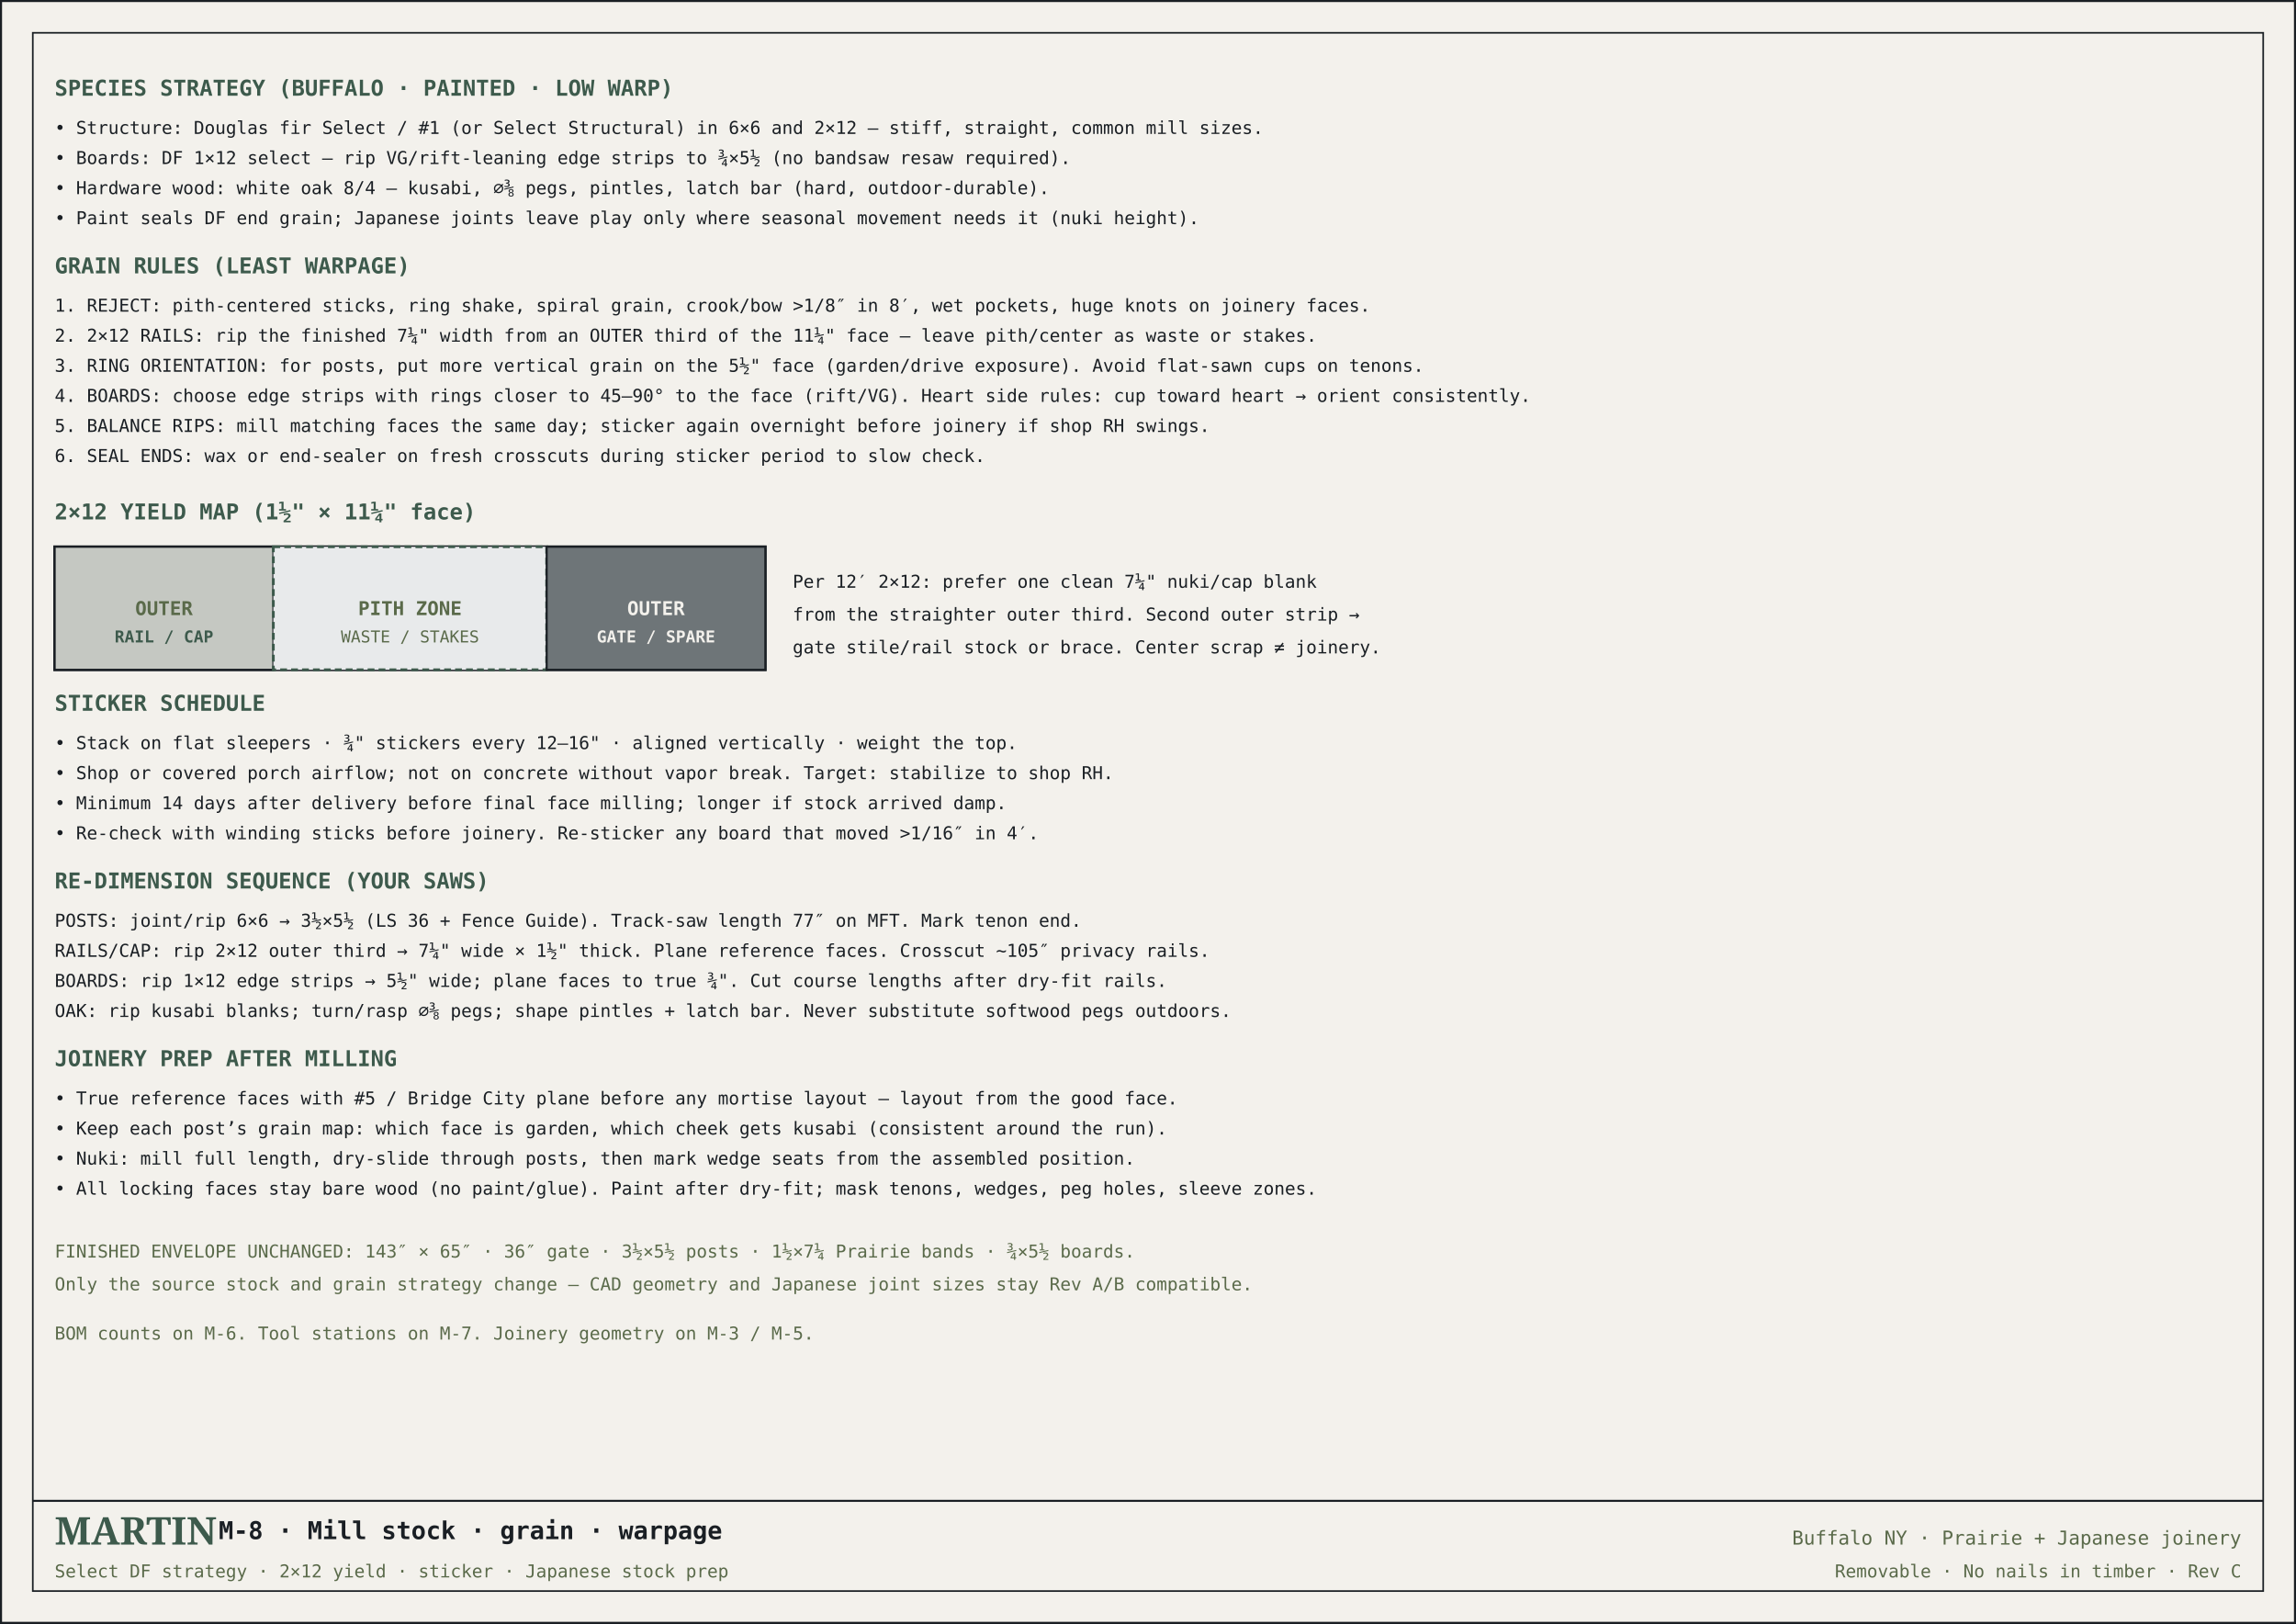
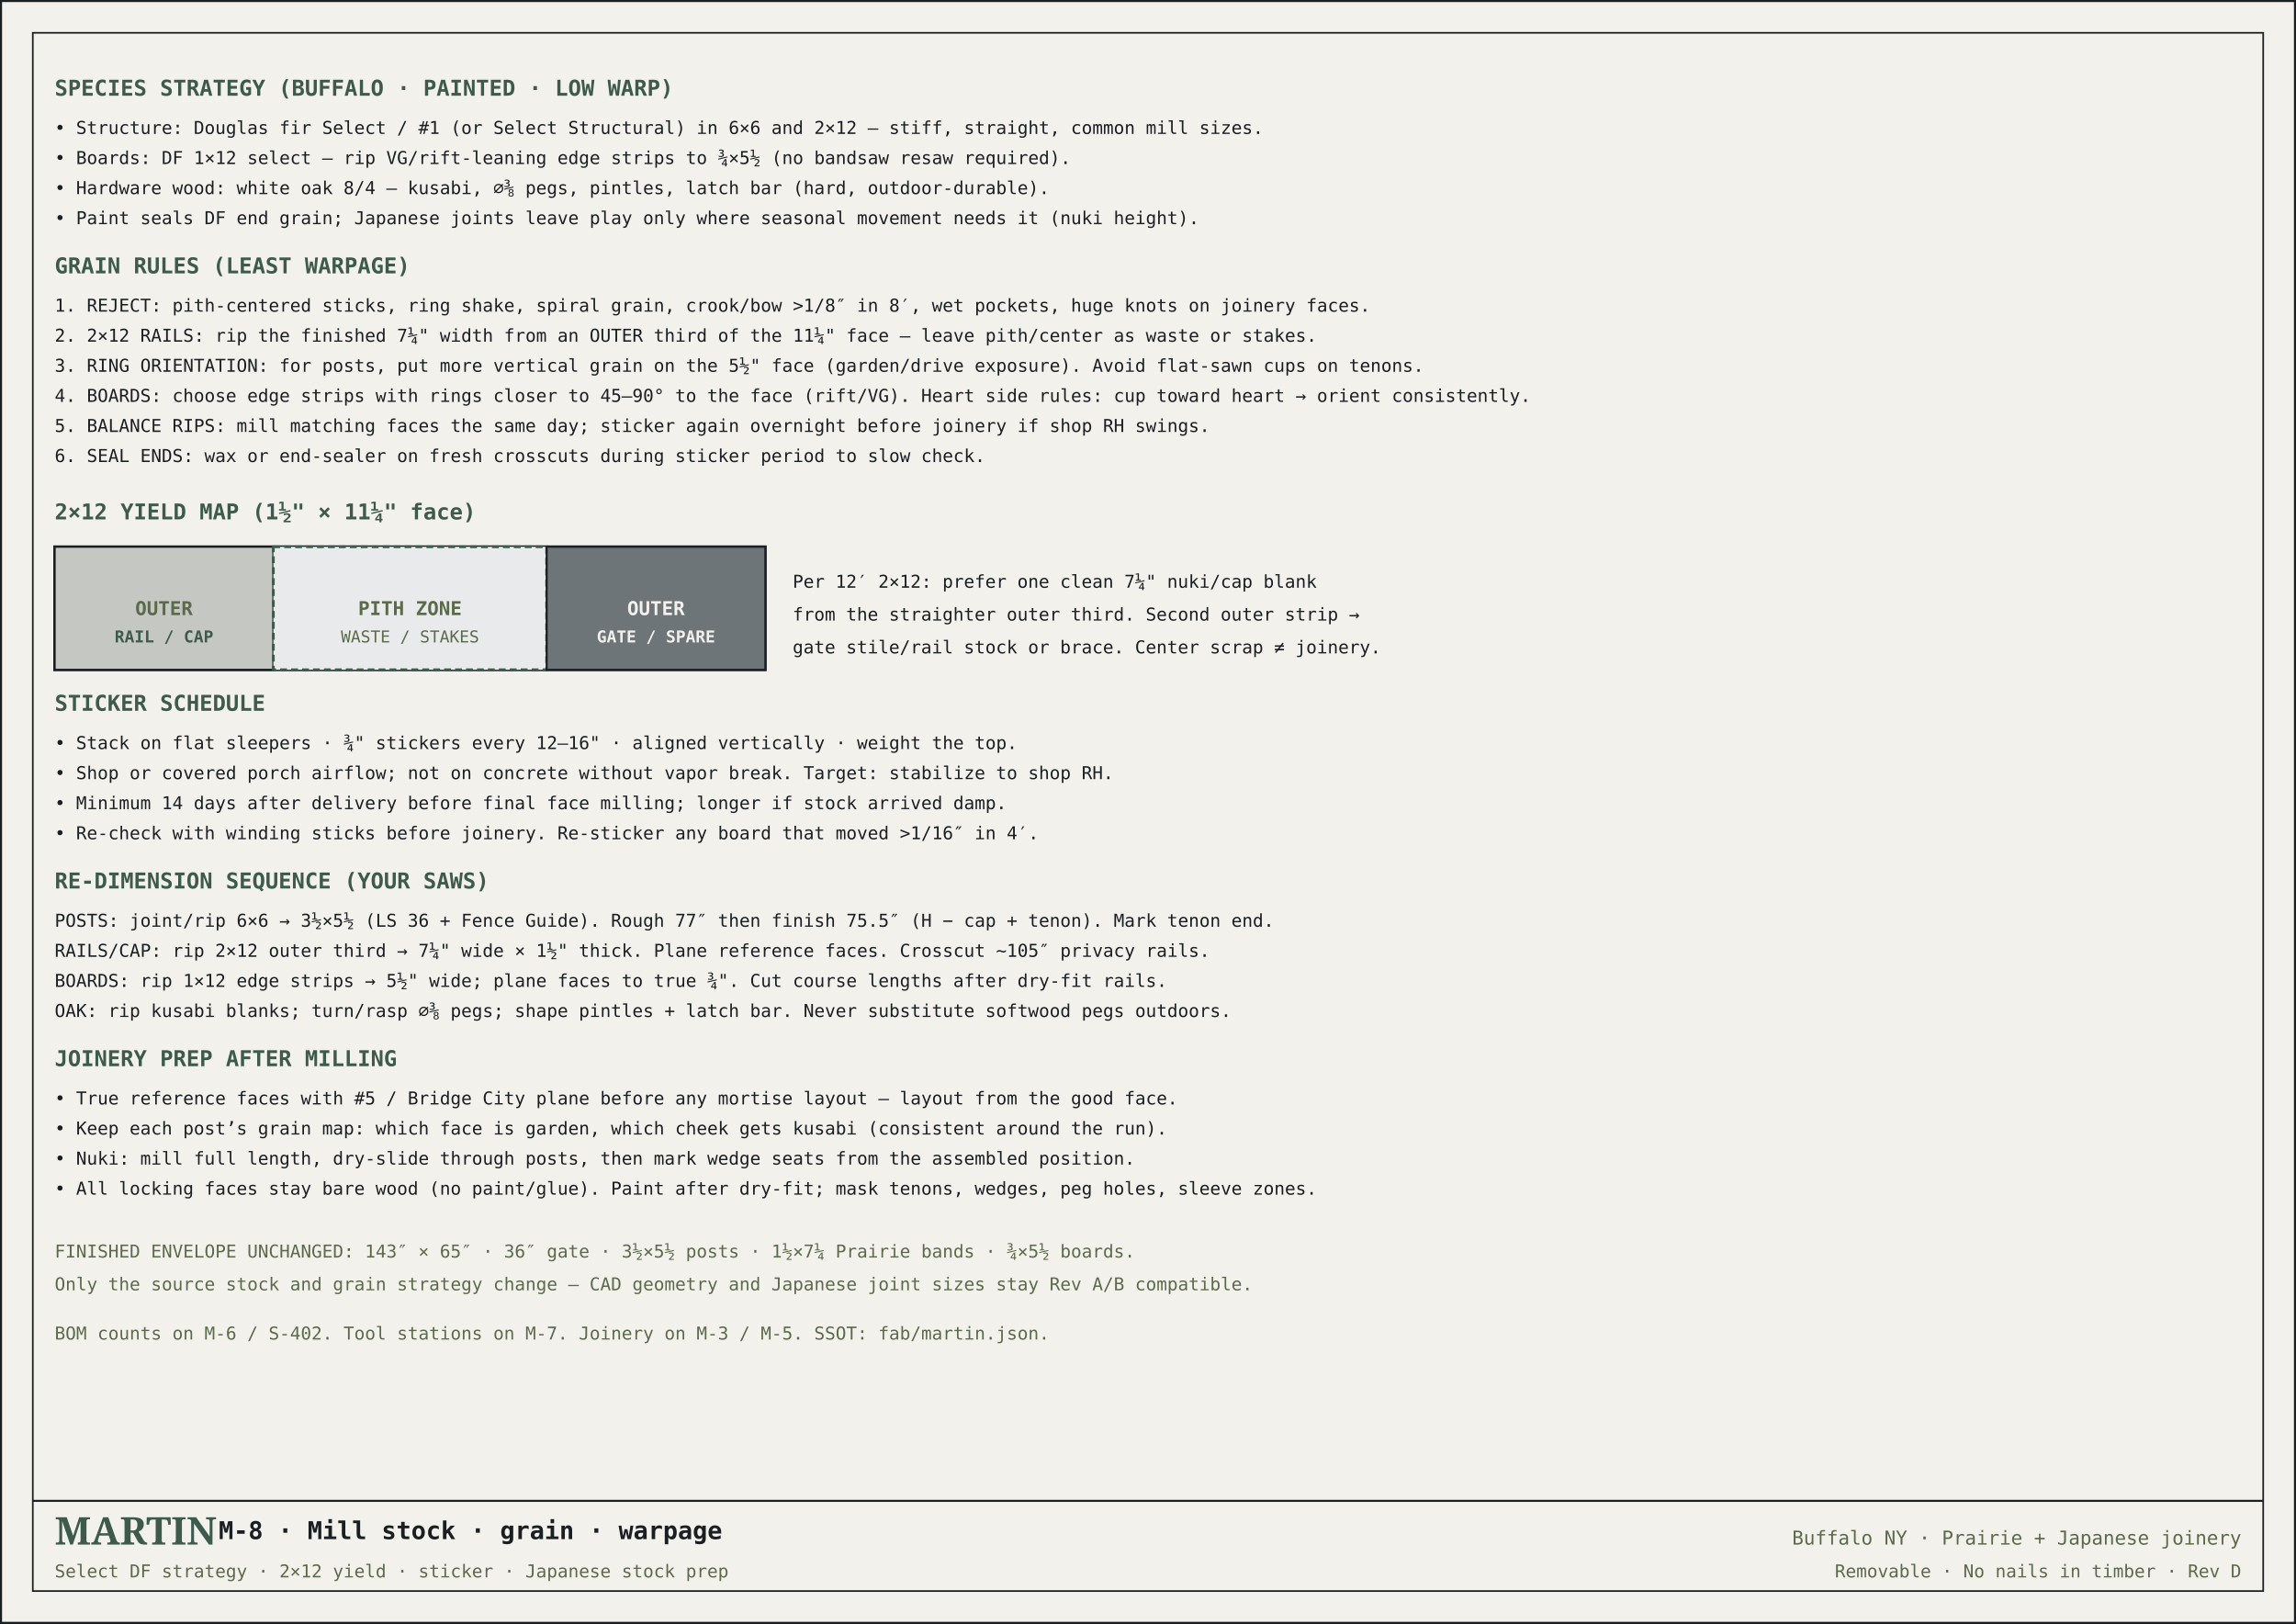
<svg xmlns="http://www.w3.org/2000/svg" width="1680" height="1188" viewBox="0 0 1680 1188">
  <rect x="0.0" y="0.0" width="1680.0" height="1188.0" fill="#f3f1ec" stroke="#1a1f24" stroke-width="3" />
  <rect x="24.0" y="24.0" width="1632.0" height="1140.0" fill="none" stroke="#1a1f24" stroke-width="1.2" />
  <line x1="24.0" y1="1098.0" x2="1656.0" y2="1098.0" stroke="#1a1f24" stroke-width="1.5" />
  <text x="40.0" y="1130.0" font-family="Georgia, serif" font-size="28" fill="#3d5a4c" text-anchor="start" font-weight="600">MARTIN</text>
  <text x="160.0" y="1126.0" font-family="IBM Plex Mono, Menlo, monospace" font-size="18" fill="#1a1f24" text-anchor="start" font-weight="600">M-8  ·  Mill stock · grain · warpage</text>
  <text x="40.0" y="1154.0" font-family="IBM Plex Mono, Menlo, monospace" font-size="13" fill="#5a6a4a" text-anchor="start">Select DF strategy · 2×12 yield · sticker · Japanese stock prep</text>
  <text x="1640.0" y="1130.0" font-family="IBM Plex Mono, Menlo, monospace" font-size="14" fill="#5a6a4a" text-anchor="end">Buffalo NY · Prairie + Japanese joinery</text>
-   <text x="1640.0" y="1154.0" font-family="IBM Plex Mono, Menlo, monospace" font-size="13" fill="#5a6a4a" text-anchor="end">Removable · No nails in timber · Rev C</text>
+   <text x="1640.0" y="1154.0" font-family="IBM Plex Mono, Menlo, monospace" font-size="13" fill="#5a6a4a" text-anchor="end">Removable · No nails in timber · Rev D</text>
  <text x="40.0" y="70.0" font-family="IBM Plex Mono, Menlo, monospace" font-size="16" fill="#3d5a4c" text-anchor="start" font-weight="600">SPECIES STRATEGY (BUFFALO · PAINTED · LOW WARP)</text>
  <text x="40.0" y="98.0" font-family="IBM Plex Mono, Menlo, monospace" font-size="13" fill="#1a1f24" text-anchor="start">•  Structure: Douglas fir Select / #1 (or Select Structural) in 6×6 and 2×12 — stiff, straight, common mill sizes.</text>
  <text x="40.0" y="120.0" font-family="IBM Plex Mono, Menlo, monospace" font-size="13" fill="#1a1f24" text-anchor="start">•  Boards: DF 1×12 select — rip VG/rift-leaning edge strips to ¾×5½ (no bandsaw resaw required).</text>
  <text x="40.0" y="142.0" font-family="IBM Plex Mono, Menlo, monospace" font-size="13" fill="#1a1f24" text-anchor="start">•  Hardware wood: white oak 8/4 — kusabi, ⌀⅜ pegs, pintles, latch bar (hard, outdoor-durable).</text>
  <text x="40.0" y="164.0" font-family="IBM Plex Mono, Menlo, monospace" font-size="13" fill="#1a1f24" text-anchor="start">•  Paint seals DF end grain; Japanese joints leave play only where seasonal movement needs it (nuki height).</text>
  <text x="40.0" y="200.0" font-family="IBM Plex Mono, Menlo, monospace" font-size="16" fill="#3d5a4c" text-anchor="start" font-weight="600">GRAIN RULES (LEAST WARPAGE)</text>
  <text x="40.0" y="228.0" font-family="IBM Plex Mono, Menlo, monospace" font-size="13" fill="#1a1f24" text-anchor="start">1. REJECT: pith-centered sticks, ring shake, spiral grain, crook/bow &gt;1/8″ in 8′, wet pockets, huge knots on joinery faces.</text>
  <text x="40.0" y="250.0" font-family="IBM Plex Mono, Menlo, monospace" font-size="13" fill="#1a1f24" text-anchor="start">2. 2×12 RAILS: rip the finished 7¼" width from an OUTER third of the 11¼" face — leave pith/center as waste or stakes.</text>
  <text x="40.0" y="272.0" font-family="IBM Plex Mono, Menlo, monospace" font-size="13" fill="#1a1f24" text-anchor="start">3. RING ORIENTATION: for posts, put more vertical grain on the 5½" face (garden/drive exposure). Avoid flat-sawn cups on tenons.</text>
  <text x="40.0" y="294.0" font-family="IBM Plex Mono, Menlo, monospace" font-size="13" fill="#1a1f24" text-anchor="start">4. BOARDS: choose edge strips with rings closer to 45–90° to the face (rift/VG). Heart side rules: cup toward heart → orient consistently.</text>
  <text x="40.0" y="316.0" font-family="IBM Plex Mono, Menlo, monospace" font-size="13" fill="#1a1f24" text-anchor="start">5. BALANCE RIPS: mill matching faces the same day; sticker again overnight before joinery if shop RH swings.</text>
  <text x="40.0" y="338.0" font-family="IBM Plex Mono, Menlo, monospace" font-size="13" fill="#1a1f24" text-anchor="start">6. SEAL ENDS: wax or end-sealer on fresh crosscuts during sticker period to slow check.</text>
  <text x="40.0" y="380.0" font-family="IBM Plex Mono, Menlo, monospace" font-size="16" fill="#3d5a4c" text-anchor="start" font-weight="600">2×12 YIELD MAP (1½" × 11¼" face)</text>
  <rect x="40.0" y="400.0" width="520.0" height="90.0" fill="#d9dcde" stroke="#1a1f24" stroke-width="2" />
  <rect x="40.0" y="400.0" width="160.0" height="90.0" fill="#c5c8c2" stroke="#1a1f24" stroke-width="1.5" />
  <rect x="200.0" y="400.0" width="200.0" height="90.0" fill="#e8eaeb" stroke="#3d5a4c" stroke-width="2" stroke-dasharray="5 3" />
  <rect x="400.0" y="400.0" width="160.0" height="90.0" fill="#6e7578" stroke="#1a1f24" stroke-width="1.5" />
  <text x="120.0" y="450.0" font-family="IBM Plex Mono, Menlo, monospace" font-size="14" fill="#5a6a4a" text-anchor="middle" font-weight="600">OUTER</text>
  <text x="120.0" y="470.0" font-family="IBM Plex Mono, Menlo, monospace" font-size="12" fill="#3d5a4c" text-anchor="middle" font-weight="600">RAIL / CAP</text>
  <text x="300.0" y="450.0" font-family="IBM Plex Mono, Menlo, monospace" font-size="14" fill="#5a6a4a" text-anchor="middle" font-weight="600">PITH ZONE</text>
  <text x="300.0" y="470.0" font-family="IBM Plex Mono, Menlo, monospace" font-size="12" fill="#5a6a4a" text-anchor="middle">WASTE / STAKES</text>
  <text x="480.0" y="450.0" font-family="IBM Plex Mono, Menlo, monospace" font-size="14" fill="#f3f1ec" text-anchor="middle" font-weight="600">OUTER</text>
  <text x="480.0" y="470.0" font-family="IBM Plex Mono, Menlo, monospace" font-size="12" fill="#f3f1ec" text-anchor="middle" font-weight="600">GATE / SPARE</text>
  <text x="580.0" y="430.0" font-family="IBM Plex Mono, Menlo, monospace" font-size="13" fill="#1a1f24" text-anchor="start">Per 12′ 2×12: prefer one clean 7¼" nuki/cap blank</text>
  <text x="580.0" y="454.0" font-family="IBM Plex Mono, Menlo, monospace" font-size="13" fill="#1a1f24" text-anchor="start">from the straighter outer third. Second outer strip →</text>
  <text x="580.0" y="478.0" font-family="IBM Plex Mono, Menlo, monospace" font-size="13" fill="#1a1f24" text-anchor="start">gate stile/rail stock or brace. Center scrap ≠ joinery.</text>
  <text x="40.0" y="520.0" font-family="IBM Plex Mono, Menlo, monospace" font-size="16" fill="#3d5a4c" text-anchor="start" font-weight="600">STICKER SCHEDULE</text>
  <text x="40.0" y="548.0" font-family="IBM Plex Mono, Menlo, monospace" font-size="13" fill="#1a1f24" text-anchor="start">•  Stack on flat sleepers · ¾" stickers every 12–16" · aligned vertically · weight the top.</text>
  <text x="40.0" y="570.0" font-family="IBM Plex Mono, Menlo, monospace" font-size="13" fill="#1a1f24" text-anchor="start">•  Shop or covered porch airflow; not on concrete without vapor break. Target: stabilize to shop RH.</text>
  <text x="40.0" y="592.0" font-family="IBM Plex Mono, Menlo, monospace" font-size="13" fill="#1a1f24" text-anchor="start">•  Minimum 14 days after delivery before final face milling; longer if stock arrived damp.</text>
  <text x="40.0" y="614.0" font-family="IBM Plex Mono, Menlo, monospace" font-size="13" fill="#1a1f24" text-anchor="start">•  Re-check with winding sticks before joinery. Re-sticker any board that moved &gt;1/16″ in 4′.</text>
  <text x="40.0" y="650.0" font-family="IBM Plex Mono, Menlo, monospace" font-size="16" fill="#3d5a4c" text-anchor="start" font-weight="600">RE-DIMENSION SEQUENCE (YOUR SAWS)</text>
-   <text x="40.0" y="678.0" font-family="IBM Plex Mono, Menlo, monospace" font-size="13" fill="#1a1f24" text-anchor="start">POSTS: joint/rip 6×6 → 3½×5½ (LS 36 + Fence Guide). Track-saw length 77″ on MFT. Mark tenon end.</text>
+   <text x="40.0" y="678.0" font-family="IBM Plex Mono, Menlo, monospace" font-size="13" fill="#1a1f24" text-anchor="start">POSTS: joint/rip 6×6 → 3½×5½ (LS 36 + Fence Guide). Rough 77″ then finish 75.5″ (H − cap + tenon). Mark tenon end.</text>
  <text x="40.0" y="700.0" font-family="IBM Plex Mono, Menlo, monospace" font-size="13" fill="#1a1f24" text-anchor="start">RAILS/CAP: rip 2×12 outer third → 7¼" wide × 1½" thick. Plane reference faces. Crosscut ~105″ privacy rails.</text>
  <text x="40.0" y="722.0" font-family="IBM Plex Mono, Menlo, monospace" font-size="13" fill="#1a1f24" text-anchor="start">BOARDS: rip 1×12 edge strips → 5½" wide; plane faces to true ¾". Cut course lengths after dry-fit rails.</text>
  <text x="40.0" y="744.0" font-family="IBM Plex Mono, Menlo, monospace" font-size="13" fill="#1a1f24" text-anchor="start">OAK: rip kusabi blanks; turn/rasp ⌀⅜ pegs; shape pintles + latch bar. Never substitute softwood pegs outdoors.</text>
  <text x="40.0" y="780.0" font-family="IBM Plex Mono, Menlo, monospace" font-size="16" fill="#3d5a4c" text-anchor="start" font-weight="600">JOINERY PREP AFTER MILLING</text>
  <text x="40.0" y="808.0" font-family="IBM Plex Mono, Menlo, monospace" font-size="13" fill="#1a1f24" text-anchor="start">•  True reference faces with #5 / Bridge City plane before any mortise layout — layout from the good face.</text>
  <text x="40.0" y="830.0" font-family="IBM Plex Mono, Menlo, monospace" font-size="13" fill="#1a1f24" text-anchor="start">•  Keep each post’s grain map: which face is garden, which cheek gets kusabi (consistent around the run).</text>
  <text x="40.0" y="852.0" font-family="IBM Plex Mono, Menlo, monospace" font-size="13" fill="#1a1f24" text-anchor="start">•  Nuki: mill full length, dry-slide through posts, then mark wedge seats from the assembled position.</text>
  <text x="40.0" y="874.0" font-family="IBM Plex Mono, Menlo, monospace" font-size="13" fill="#1a1f24" text-anchor="start">•  All locking faces stay bare wood (no paint/glue). Paint after dry-fit; mask tenons, wedges, peg holes, sleeve zones.</text>
  <text x="40.0" y="920.0" font-family="IBM Plex Mono, Menlo, monospace" font-size="13" fill="#5a6a4a" text-anchor="start">FINISHED ENVELOPE UNCHANGED: 143″ × 65″ · 36″ gate · 3½×5½ posts · 1½×7¼ Prairie bands · ¾×5½ boards.</text>
  <text x="40.0" y="944.0" font-family="IBM Plex Mono, Menlo, monospace" font-size="13" fill="#5a6a4a" text-anchor="start">Only the source stock and grain strategy change — CAD geometry and Japanese joint sizes stay Rev A/B compatible.</text>
-   <text x="40.0" y="980.0" font-family="IBM Plex Mono, Menlo, monospace" font-size="13" fill="#5a6a4a" text-anchor="start">BOM counts on M-6. Tool stations on M-7. Joinery geometry on M-3 / M-5.</text>
+   <text x="40.0" y="980.0" font-family="IBM Plex Mono, Menlo, monospace" font-size="13" fill="#5a6a4a" text-anchor="start">BOM counts on M-6 / S-402. Tool stations on M-7. Joinery on M-3 / M-5. SSOT: fab/martin.json.</text>
</svg>
